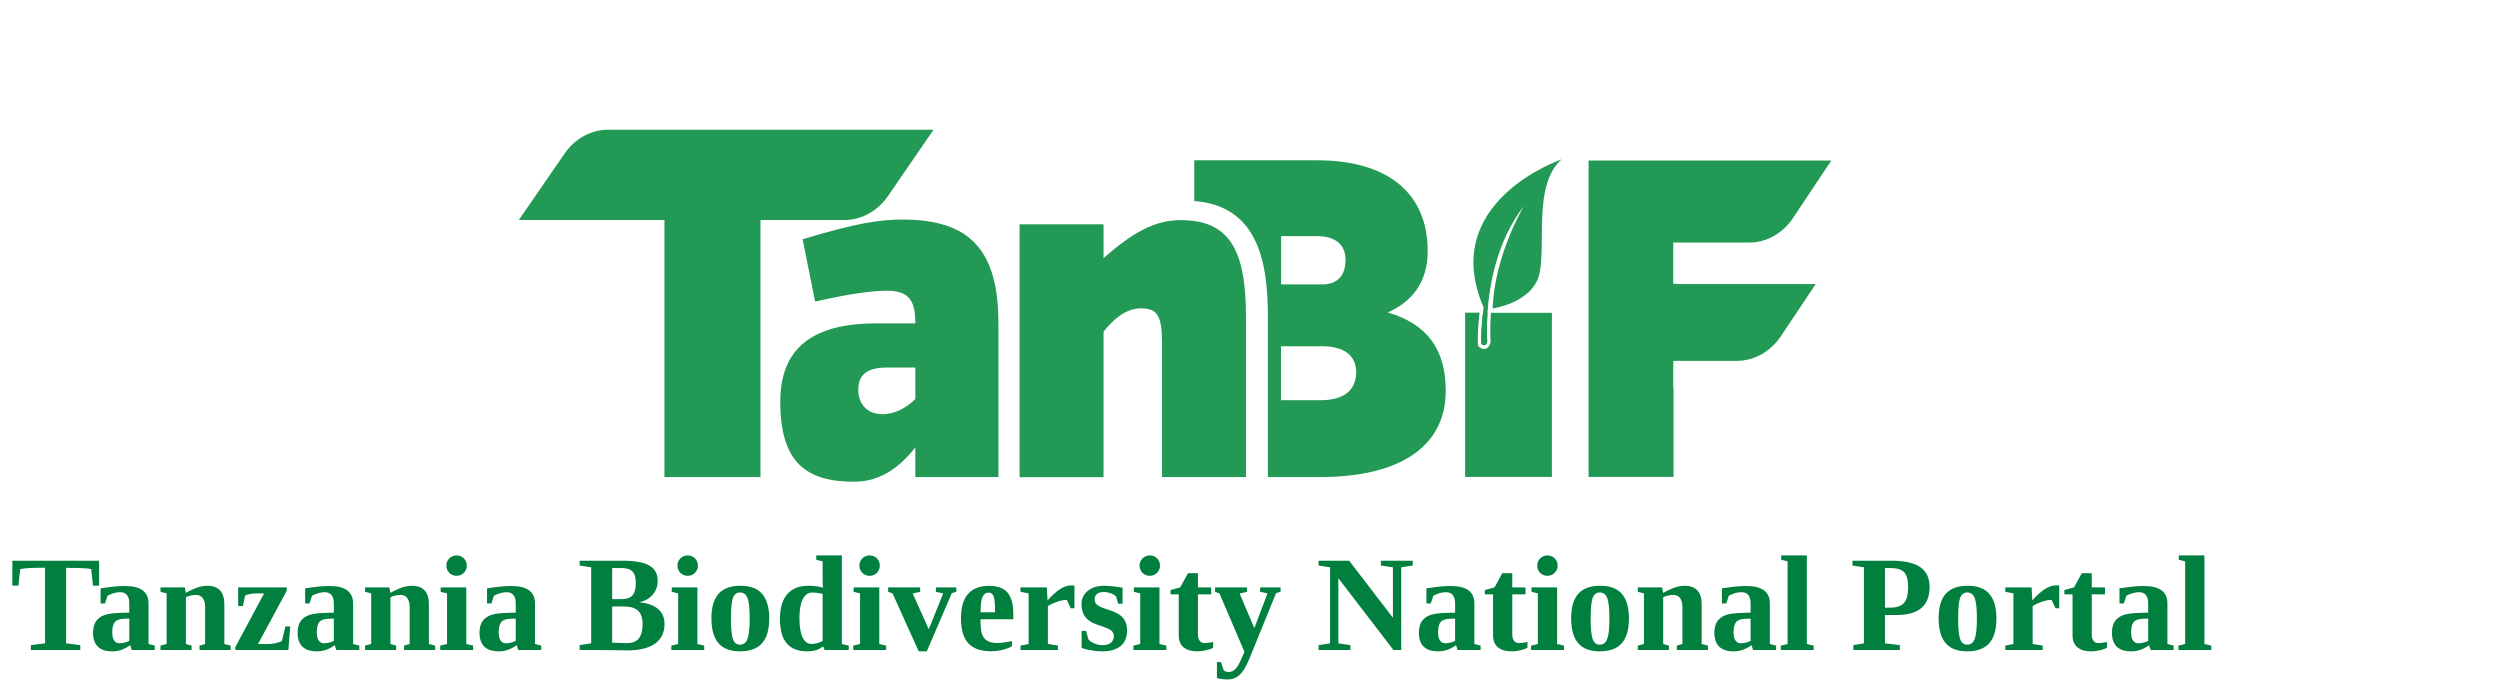
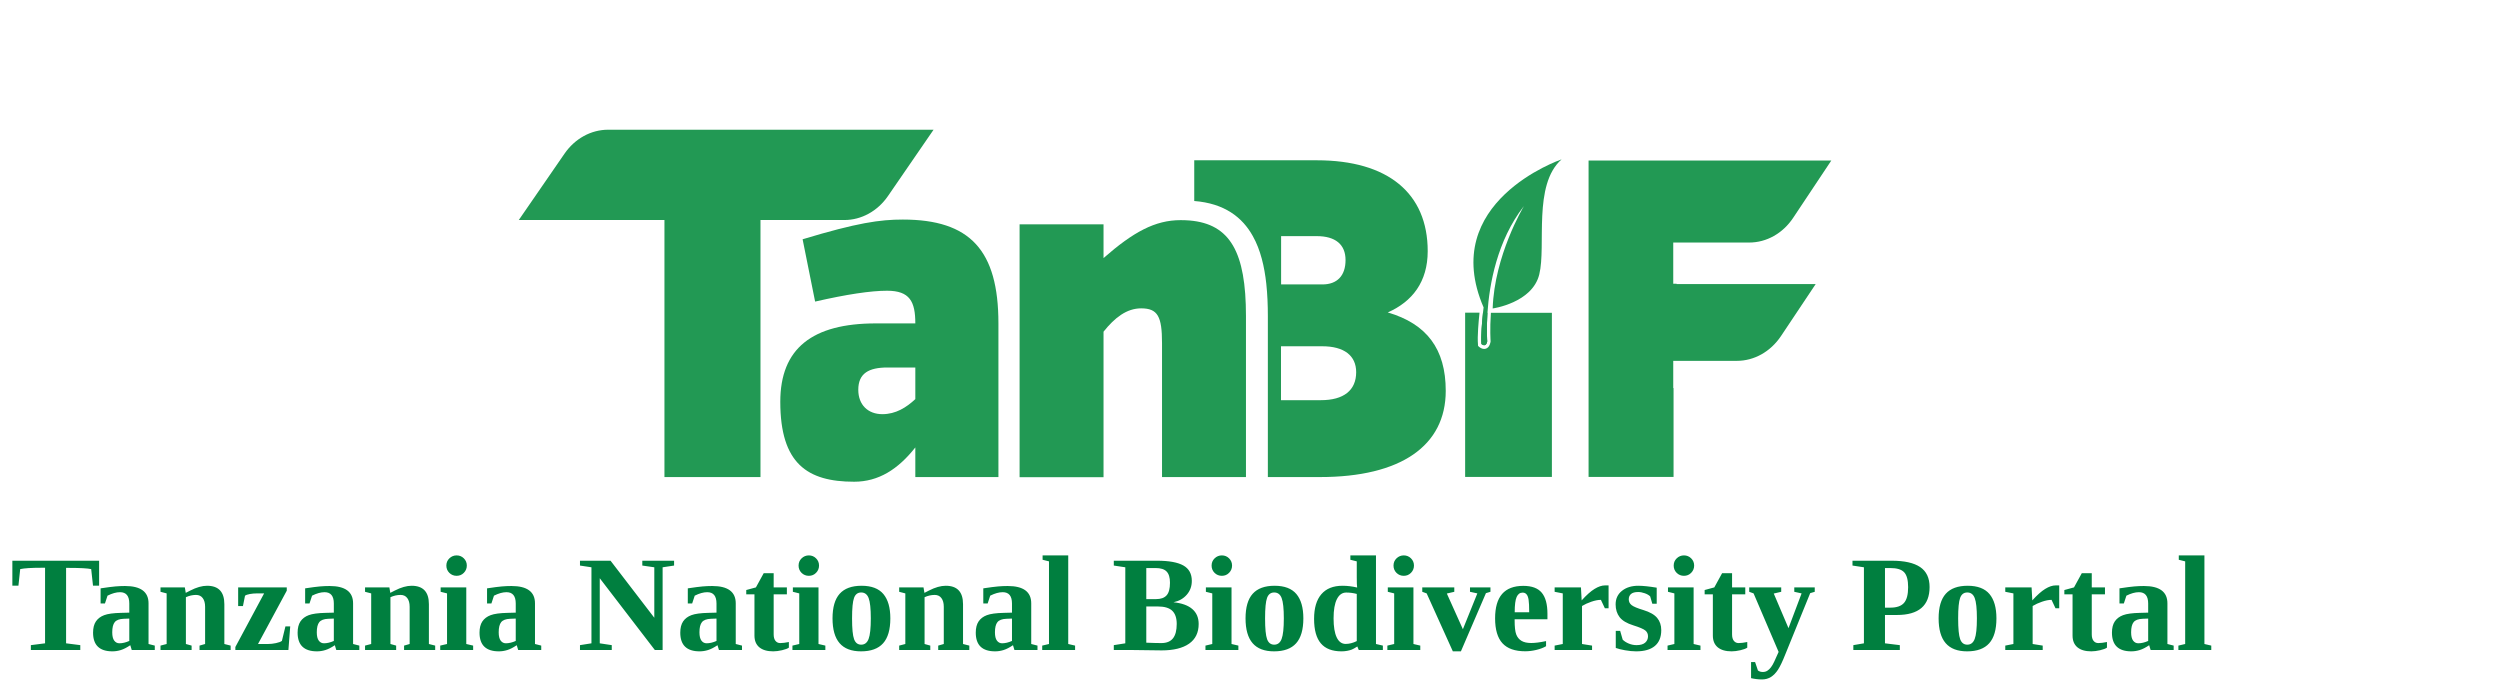
<svg xmlns="http://www.w3.org/2000/svg" width="1100" height="300">
  <g>
    <rect fill="none" id="canvas_background" height="302" width="1102" y="-1" x="-1" />
    <g display="none" overflow="visible" y="0" x="0" height="100%" width="100%" id="canvasGrid">
      <rect fill="url(#gridpattern)" stroke-width="0" y="0" x="0" height="100%" width="100%" />
    </g>
  </g>
  <g>
    <style transform="matrix(0.01085069,0,0,0.01085069,0,0) " type="text/css">.st0{fill:#229954;}
	.st1{font-family:'Gentona-Bold';}
	.st2{font-size:60px;}
	.st3{letter-spacing:7.1;}
	.st4{letter-spacing:8;}
	.st5{fill:#229954;}
	.st6{fill:url(#SVGID_1_);}</style>
    <linearGradient stroke="null" transform="translate(-7.275957614183426e-12,1.947916) translate(10.8982,-11.68749) translate(-2.179639,0) translate(-21.79639,-44.80206) translate(396.6943,-56.48955) translate(-7.275957614183426e-12,1.947916) translate(2.179639,107.1354) translate(-1457.13,36.58267) translate(26089.576,0) translate(0,18109.828) " y2="137.342" x2="1010.47" y1="263.327" x1="960.751" gradientUnits="userSpaceOnUse" id="svg_5">
      <stop stroke="null" stop-color="#229954" offset="0.256" />
      <stop stroke="null" stop-color="#FFFFFF" offset="1" />
    </linearGradient>
    <path stroke="null" id="svg_21" d="m649.1,41.116c-12.709,11.243 -6.698,38.041 -9.818,50.618c-3.074,12.578 -20.508,14.99 -20.508,14.99c0.78,-23.256 13.397,-44.406 13.764,-45.074c-11.837,15.196 -15.232,34.55 -16.058,47.025c-0.505,7.547 -0.092,12.578 -0.092,12.578c-0.551,2.926 -2.569,1.129 -2.569,1.129c-0.321,-3.286 0.321,-10.062 0.688,-13.707c0.138,-1.437 0.275,-2.413 0.275,-2.413c-20.003,-46.306 33.584,-64.89 34.318,-65.147z" class="st6" />
-     <text font-weight="bold" stroke="#000" xml:space="preserve" text-anchor="start" font-family="'Times New Roman', Times, serif" font-size="60" id="svg_24" y="286" x="4.5" stroke-width="0" fill="#007f3f">Tanzania Biodiversity National Portal</text>
+     <text font-weight="bold" stroke="#000" xml:space="preserve" text-anchor="start" font-family="'Times New Roman', Times, serif" font-size="60" id="svg_24" y="286" x="4.5" stroke-width="0" fill="#007f3f">Tanzania National Biodiversity Portal</text>
    <g id="svg_25">
      <path stroke="null" id="svg_15" d="m410.77,57.076l-20.049,29.159c-4.588,6.674 -11.699,10.575 -19.223,10.575l-36.887,0l0,113.095l-42.255,0l0,-113.095l-64.093,0l20.095,-29.159c4.588,-6.674 11.699,-10.575 19.223,-10.575l143.189,0z" class="st0" />
      <path stroke="null" id="svg_16" d="m353.146,105.282c24.087,-7.29 34.088,-8.676 44.09,-8.676c29.592,0 42.071,13.502 42.071,45.69l0,67.611l-36.566,0l0,-13.04c-7.57,9.6 -16.149,15.093 -26.931,15.093c-20.6,0 -32.482,-8.009 -32.482,-35.166c0,-23.512 14.085,-34.498 42.071,-34.498l17.342,0c0,-9.6 -2.432,-14.374 -12.433,-14.374c-7.157,0 -17.755,1.591 -31.657,4.774l-5.505,-27.414zm37.346,56.419c-8.166,0 -12.846,2.516 -12.846,9.805c0,6.622 4.267,10.729 10.598,10.729c5.918,0 10.598,-2.978 14.498,-6.622l0,-13.912l-12.25,0z" class="st0" />
      <path stroke="null" id="svg_17" d="m610.619,137.47c10.827,-4.774 17.572,-13.502 17.572,-26.952c0,-25.566 -17.572,-39.991 -48.77,-39.991l-53.954,0l0,17.917c13.167,1.027 21.104,7.033 25.784,15.452c3.395,6.058 5.093,13.399 5.918,20.945c0.505,4.723 0.688,9.549 0.688,14.22l0,70.845l22.94,0c35.51,0 55.33,-13.707 55.33,-37.938c0,-18.481 -8.396,-29.467 -25.509,-34.498zm-46.98,-33.574l15.737,0c8.166,0 12.663,3.645 12.663,10.524c0,6.879 -3.67,10.729 -10.185,10.729l-18.168,0l0,-21.253l-0.046,0zm0,48.462l18.168,0c9.589,0 14.911,4.107 14.911,11.397c0,8.009 -5.505,12.321 -15.507,12.321l-17.572,0l0,-23.718z" class="st0" />
      <path stroke="null" id="svg_18" d="m654.48,137.624l-1.973,0c-0.367,3.645 -1.009,10.421 -0.688,13.707c0,0 2.019,1.797 2.569,-1.129c0,0 -0.413,-4.98 0.092,-12.578zm1.514,0c-0.505,7.341 -0.138,12.321 -0.138,12.424l0,0.257l-0.046,0.257c-0.551,2.772 -2.248,2.978 -2.799,2.978c-1.101,0 -2.019,-0.77 -2.156,-0.873l-0.505,-0.462l-0.046,-0.719c-0.321,-3.388 0.275,-10.165 0.688,-13.912l-6.331,0l0,72.282l38.171,0l0,-72.231l-26.839,0z" class="st0" />
      <path stroke="null" id="svg_19" d="m523.449,97.016c-1.285,-0.103 -2.615,-0.154 -3.991,-0.154c0,0 0,0 0,0c-11.24,0 -20.829,5.236 -33.905,16.685l0,-14.836l-36.933,0l0,111.247l36.933,0l0,-64.017c4.909,-6.16 10.185,-10.267 16.562,-10.267c7.341,0 9.176,3.645 9.176,15.298l0,58.935l36.933,0l0,-70.845c0,-28.081 -6.928,-40.505 -24.775,-42.045z" class="st0" />
      <path stroke="null" id="svg_20" d="m687.1,70.116c-12.709,11.243 -6.698,38.041 -9.818,50.618c-3.074,12.578 -20.508,14.99 -20.508,14.99c0.78,-23.256 13.397,-44.406 13.764,-45.074c-11.837,15.196 -15.232,34.55 -16.058,47.025c-0.505,7.547 -0.092,12.578 -0.092,12.578c-0.551,2.926 -2.569,1.129 -2.569,1.129c-0.321,-3.286 0.321,-10.062 0.688,-13.707c0.138,-1.437 0.275,-2.413 0.275,-2.413c-20.003,-46.306 33.584,-64.89 34.318,-65.147z" class="st5" />
      <path stroke="null" id="svg_22" d="m737.695,124.841l-1.468,0l0,-18.122l33.4,0c7.662,0 14.865,-4.056 19.407,-10.935l16.746,-25.155l-106.807,0l0,139.226l37.392,0l0,-39.119l-0.138,0l0,-11.962l27.986,0c7.662,0 14.819,-4.056 19.407,-10.883l15.278,-22.896l-61.203,0l0,-0.154z" class="st0" />
    </g>
  </g>
</svg>
